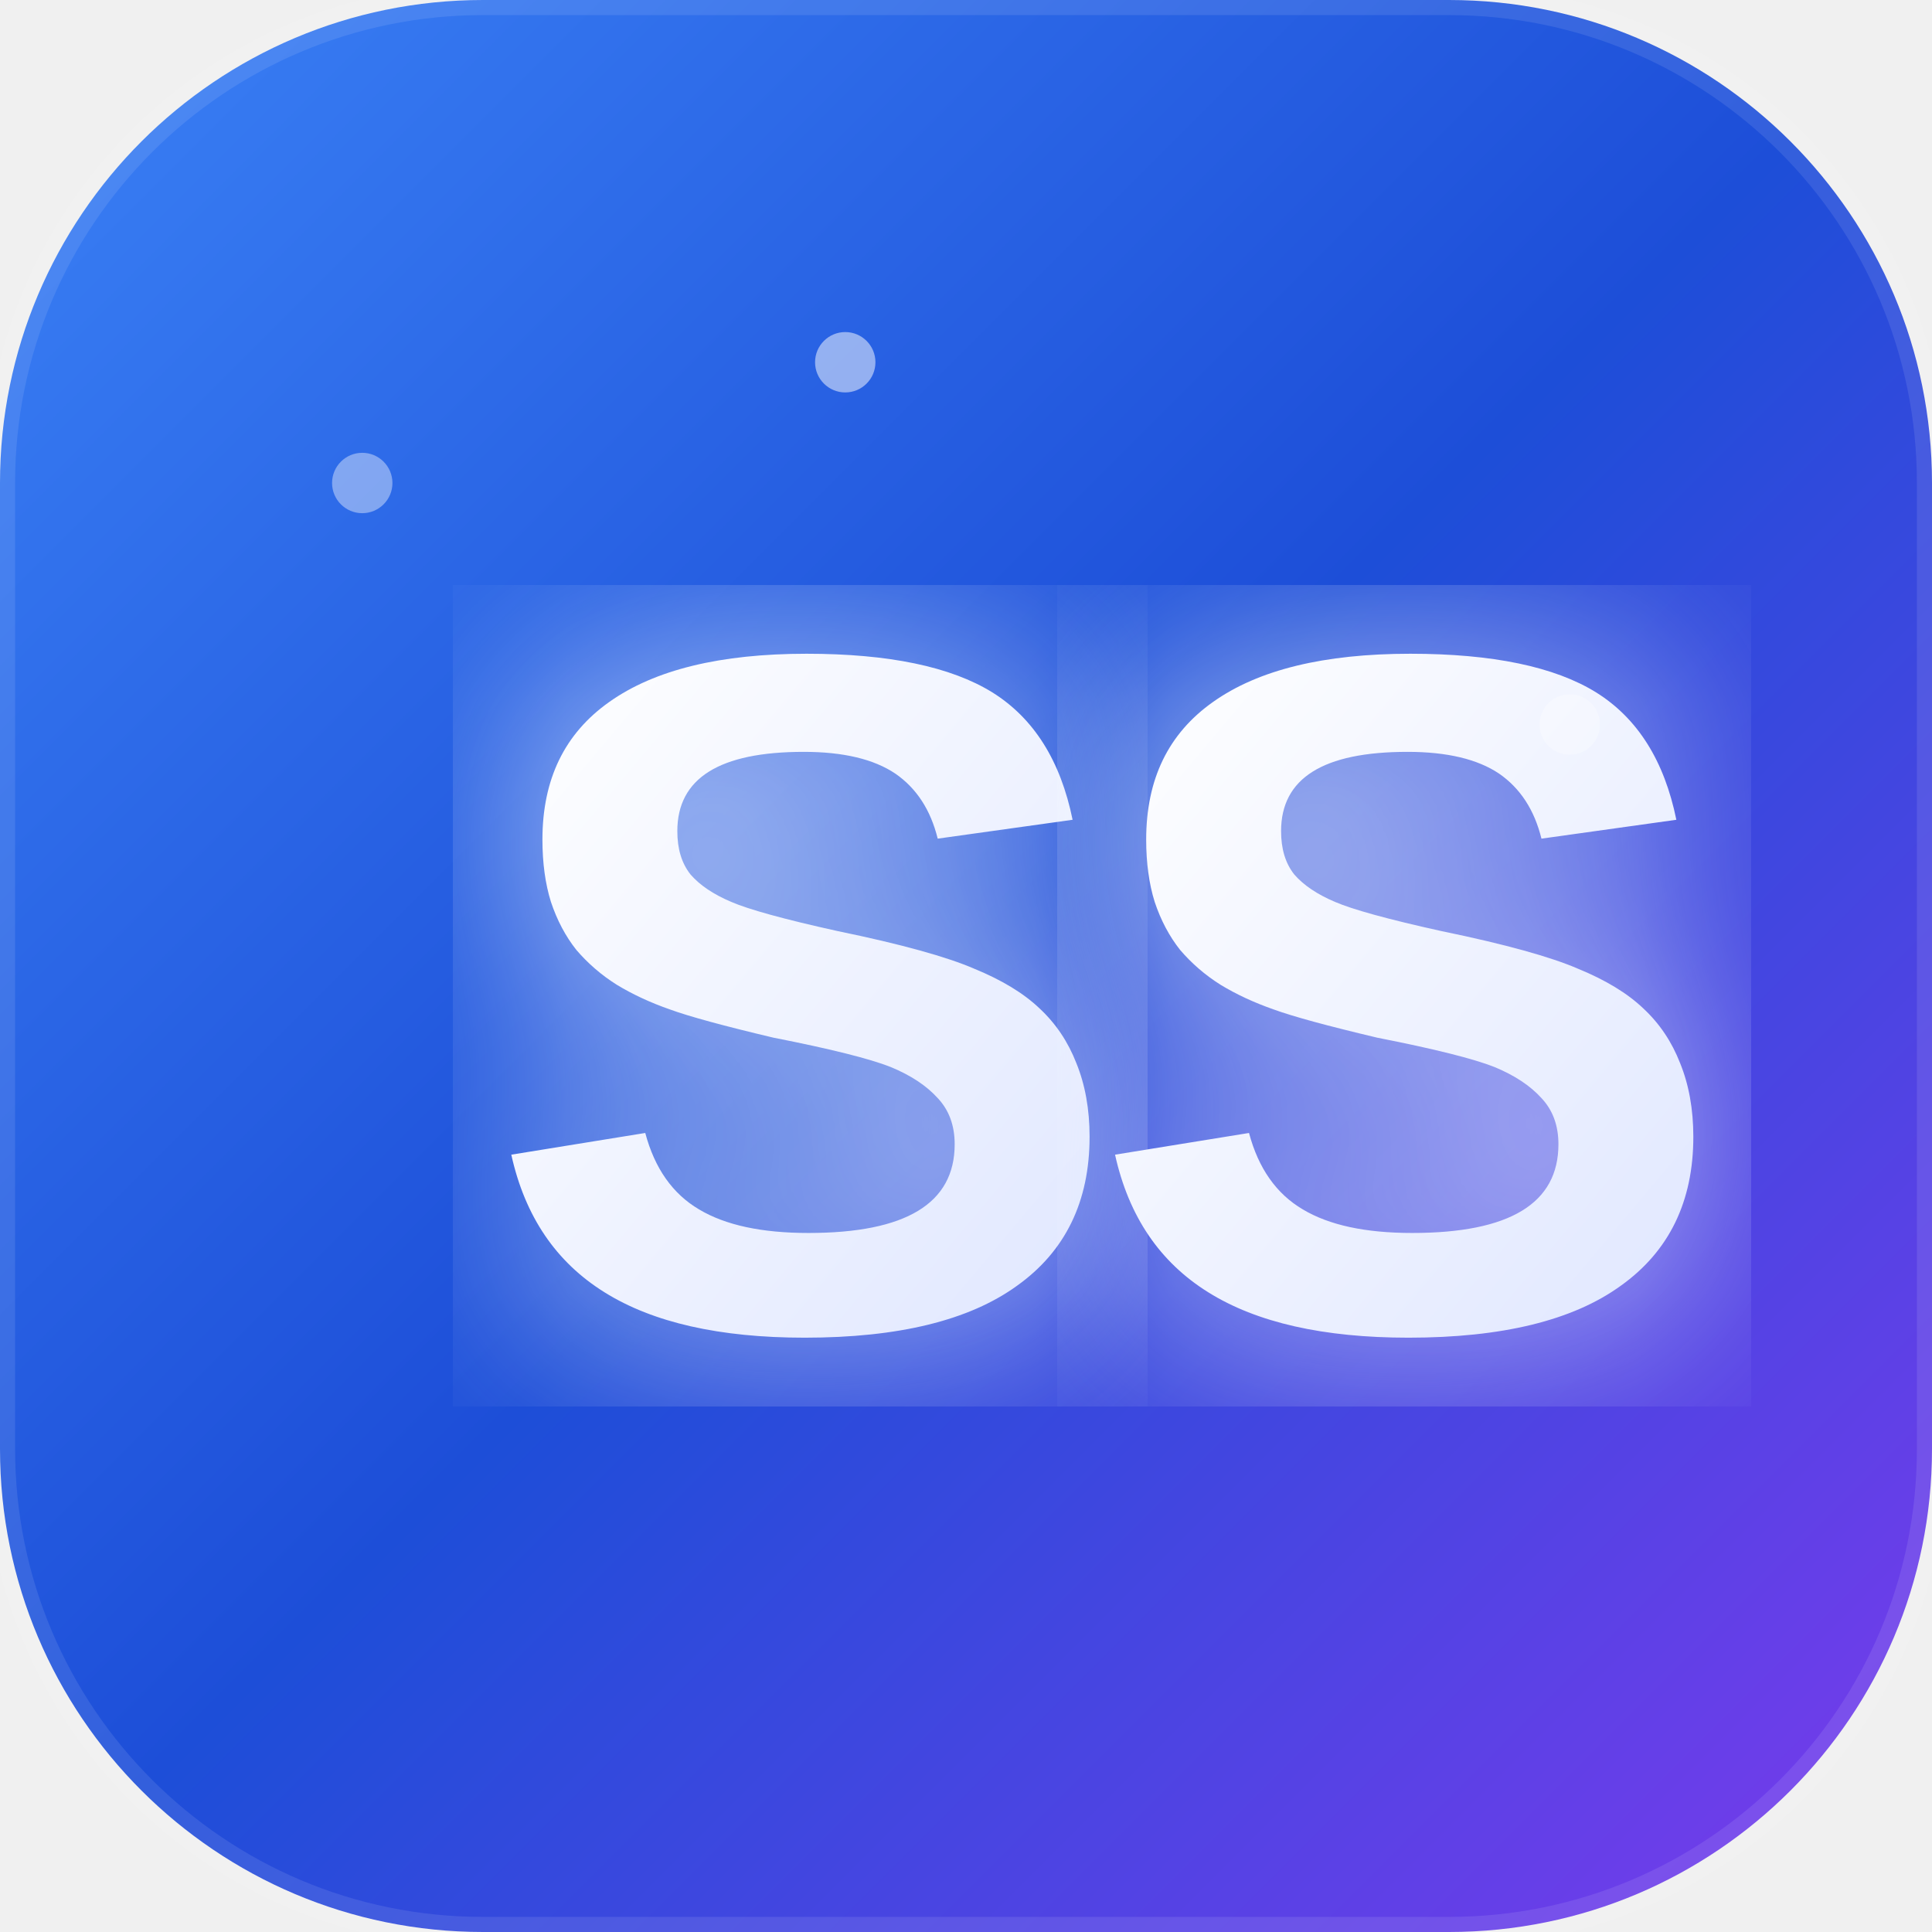
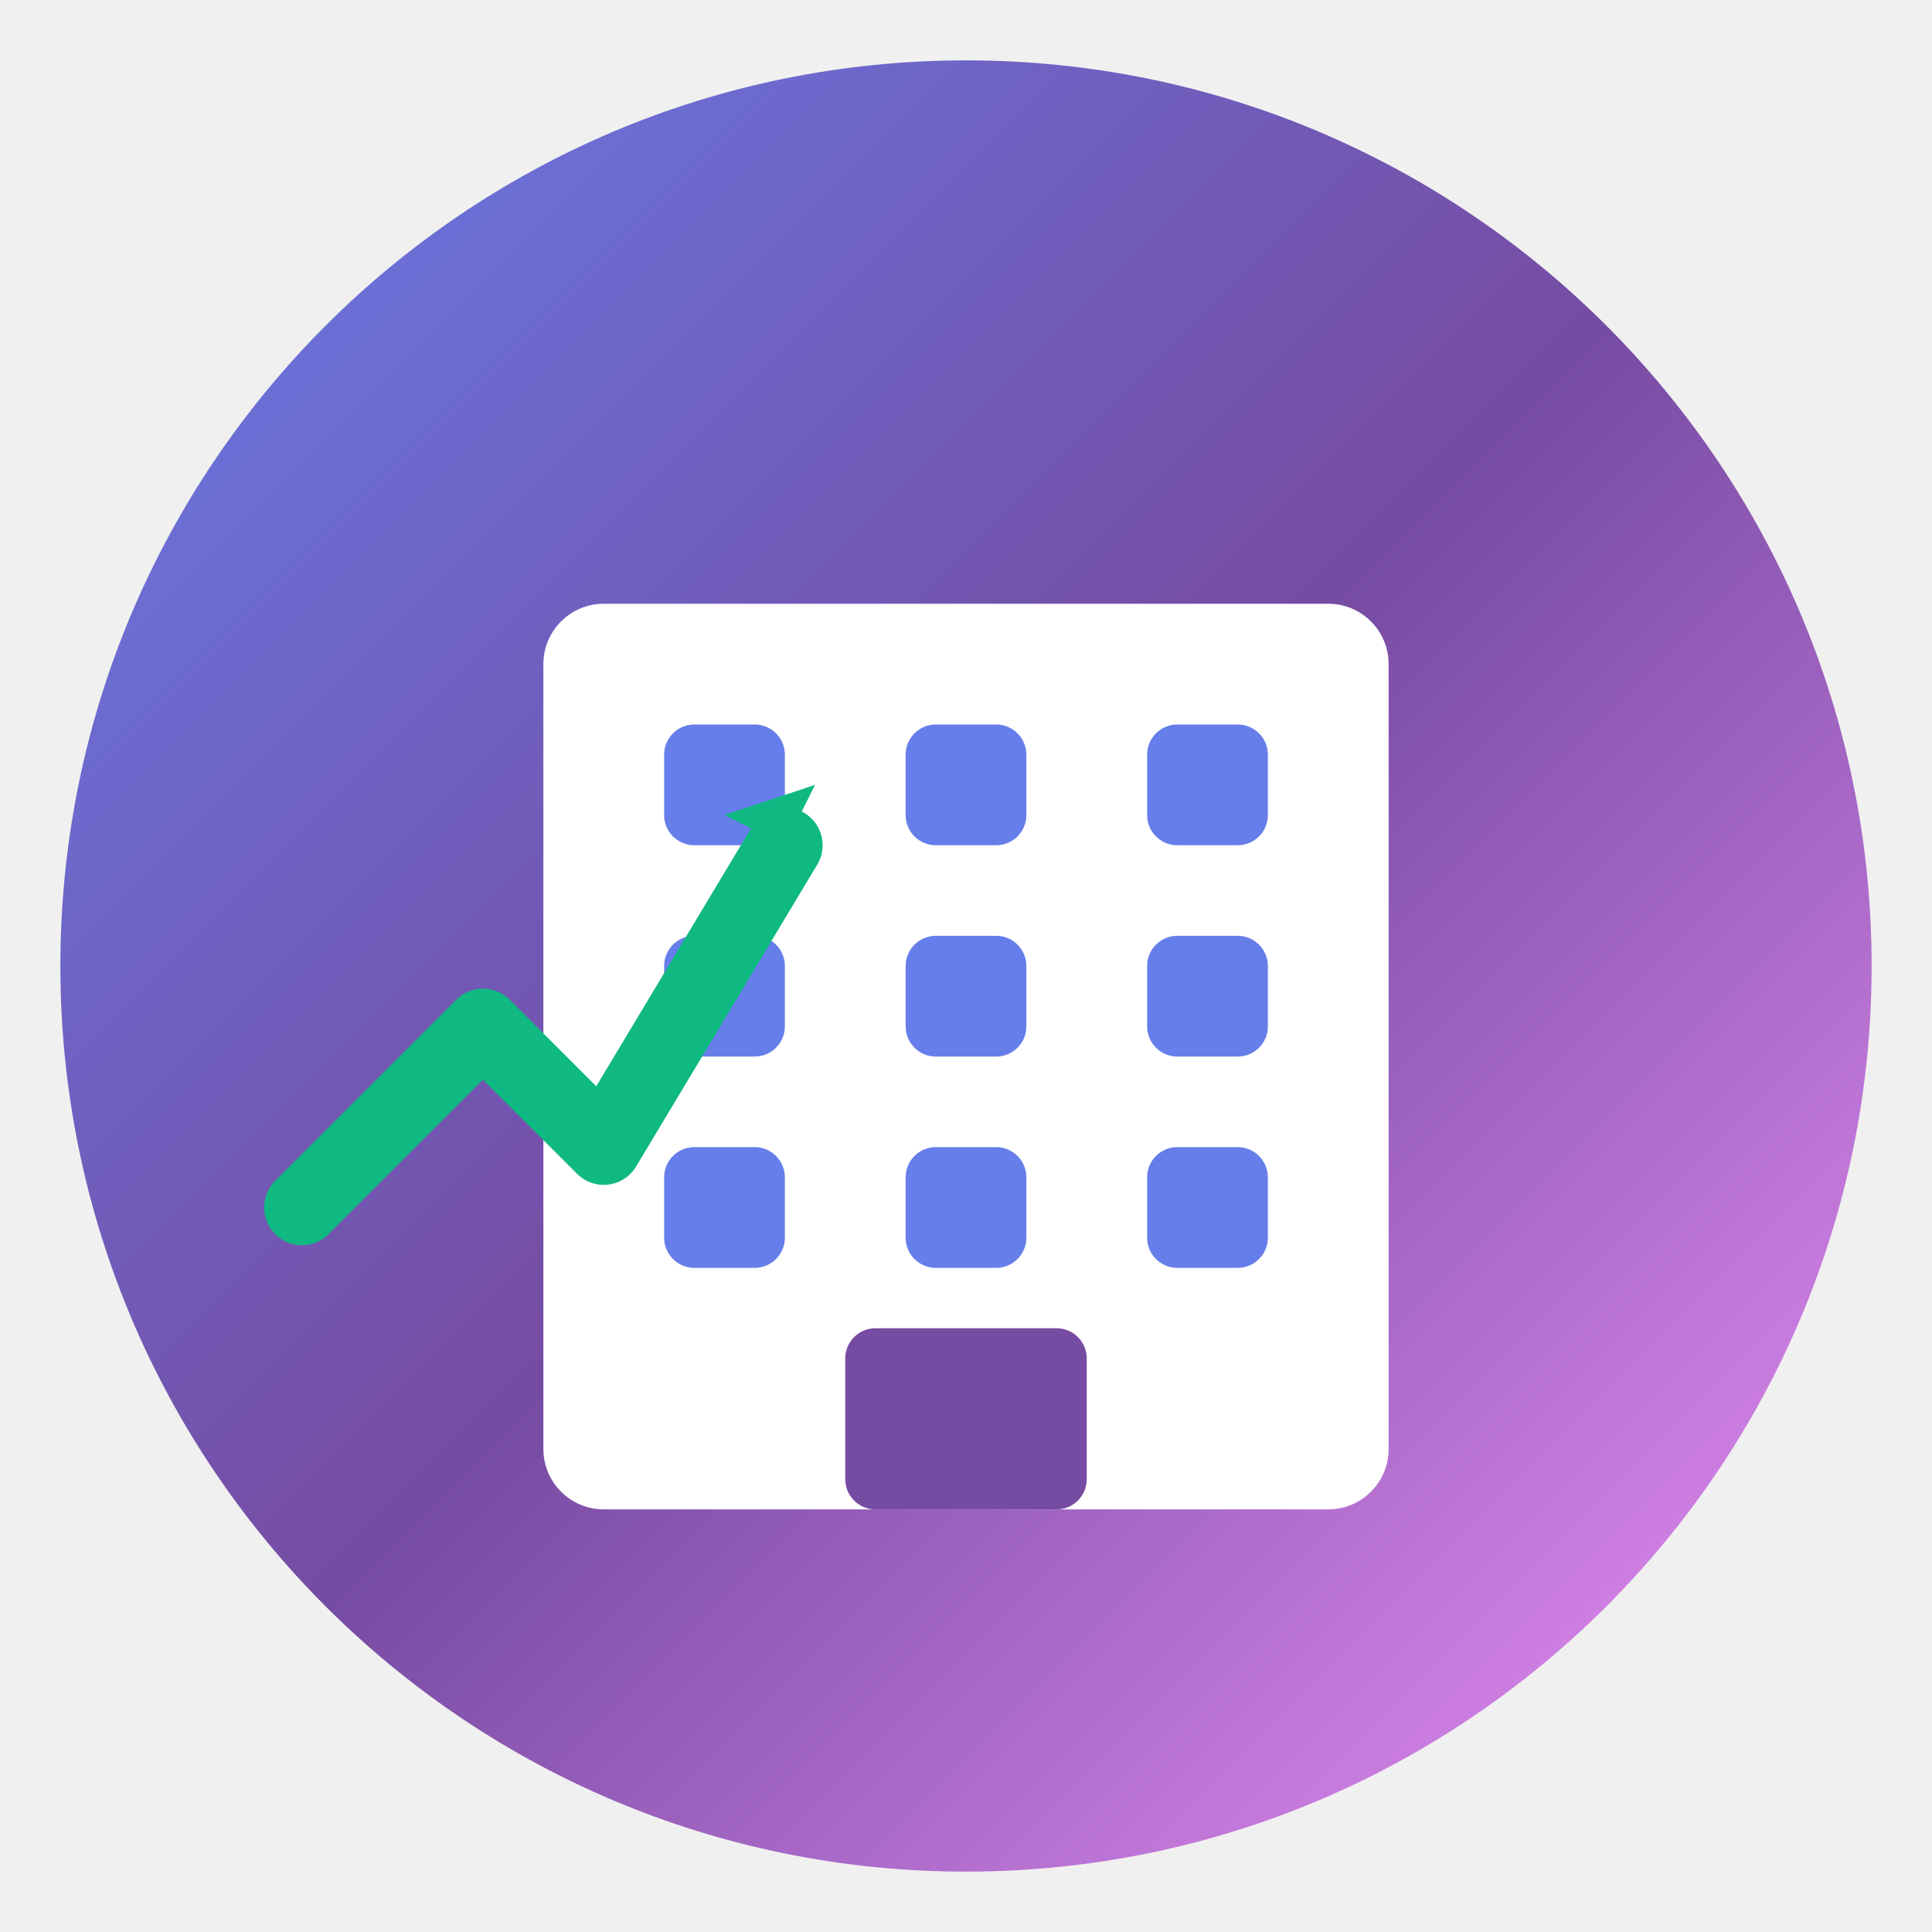
- <svg xmlns="http://www.w3.org/2000/svg" width="32" height="32" viewBox="0 0 32 32" fill="none">
+ <svg xmlns="http://www.w3.org/2000/svg" width="64" height="64" viewBox="0 0 64 64">
  <defs>
-     <linearGradient id="bgGradient" x1="0%" y1="0%" x2="100%" y2="100%">
-       <stop offset="0%" style="stop-color:#3B82F6;stop-opacity:1" />
-       <stop offset="50%" style="stop-color:#1D4ED8;stop-opacity:1" />
-       <stop offset="100%" style="stop-color:#7C3AED;stop-opacity:1" />
+     <linearGradient id="grad1" x1="0%" y1="0%" x2="100%" y2="100%">
+       <stop offset="0%" style="stop-color:#667eea;stop-opacity:1" />
+       <stop offset="50%" style="stop-color:#764ba2;stop-opacity:1" />
+       <stop offset="100%" style="stop-color:#f093fb;stop-opacity:1" />
    </linearGradient>
-     <linearGradient id="textGradient" x1="0%" y1="0%" x2="100%" y2="100%">
-       <stop offset="0%" style="stop-color:#FFFFFF;stop-opacity:1" />
-       <stop offset="100%" style="stop-color:#E0E7FF;stop-opacity:1" />
-     </linearGradient>
-     <filter id="glow">
-       <feGaussianBlur stdDeviation="2" result="coloredBlur" />
-       <feMerge>
-         <feMergeNode in="coloredBlur" />
-         <feMergeNode in="SourceGraphic" />
-       </feMerge>
-     </filter>
  </defs>
-   <rect width="32" height="32" rx="8" ry="8" fill="url(#bgGradient)">
-     <animate attributeName="rx" values="8;10;8" dur="4s" repeatCount="indefinite" />
-     <animate attributeName="ry" values="8;10;8" dur="4s" repeatCount="indefinite" />
-   </rect>
-   <rect width="32" height="32" rx="8" ry="8" fill="none" stroke="rgba(255,255,255,0.1)" stroke-width="0.5">
-     <animate attributeName="stroke-opacity" values="0.1;0.3;0.1" dur="3s" repeatCount="indefinite" />
-   </rect>
-   <text x="8" y="22" font-family="Arial, sans-serif" font-size="16" font-weight="bold" fill="url(#textGradient)" filter="url(#glow)">
-     S
-     <animateTransform attributeName="transform" type="scale" values="1;1.05;1" dur="2s" repeatCount="indefinite" />
-   </text>
-   <text x="18" y="22" font-family="Arial, sans-serif" font-size="16" font-weight="bold" fill="url(#textGradient)" filter="url(#glow)">
-     S
-     <animateTransform attributeName="transform" type="scale" values="1;1.05;1" dur="2s" begin="0.5s" repeatCount="indefinite" />
-   </text>
-   <circle cx="6" cy="8" r="0.5" fill="rgba(255,255,255,0.4)">
-     <animate attributeName="cy" values="8;6;8" dur="3s" repeatCount="indefinite" />
-     <animate attributeName="opacity" values="0.4;0.8;0.4" dur="3s" repeatCount="indefinite" />
-   </circle>
-   <circle cx="26" cy="12" r="0.5" fill="rgba(255,255,255,0.3)">
-     <animate attributeName="cy" values="12;10;12" dur="4s" repeatCount="indefinite" />
-     <animate attributeName="opacity" values="0.3;0.7;0.3" dur="4s" repeatCount="indefinite" />
-   </circle>
-   <circle cx="14" cy="6" r="0.5" fill="rgba(255,255,255,0.5)">
-     <animate attributeName="cy" values="6;4;6" dur="2.5s" repeatCount="indefinite" />
-     <animate attributeName="opacity" values="0.5;0.9;0.5" dur="2.5s" repeatCount="indefinite" />
-   </circle>
+   <circle cx="32" cy="32" r="30" fill="url(#grad1)" />
+   <g fill="#ffffff">
+     <rect x="18" y="20" width="28" height="30" rx="2" />
+     <rect x="22" y="24" width="4" height="4" fill="#667eea" rx="1" />
+     <rect x="30" y="24" width="4" height="4" fill="#667eea" rx="1" />
+     <rect x="38" y="24" width="4" height="4" fill="#667eea" rx="1" />
+     <rect x="22" y="31" width="4" height="4" fill="#667eea" rx="1" />
+     <rect x="30" y="31" width="4" height="4" fill="#667eea" rx="1" />
+     <rect x="38" y="31" width="4" height="4" fill="#667eea" rx="1" />
+     <rect x="22" y="38" width="4" height="4" fill="#667eea" rx="1" />
+     <rect x="30" y="38" width="4" height="4" fill="#667eea" rx="1" />
+     <rect x="38" y="38" width="4" height="4" fill="#667eea" rx="1" />
+     <rect x="28" y="44" width="8" height="6" fill="#764ba2" rx="1" />
+     <path d="M 10 40 L 16 34 L 20 38 L 26 28" stroke="#10b981" stroke-width="2.5" fill="none" stroke-linecap="round" stroke-linejoin="round" />
+     <polygon points="24,27 26,28 27,26" fill="#10b981" />
+   </g>
</svg>
